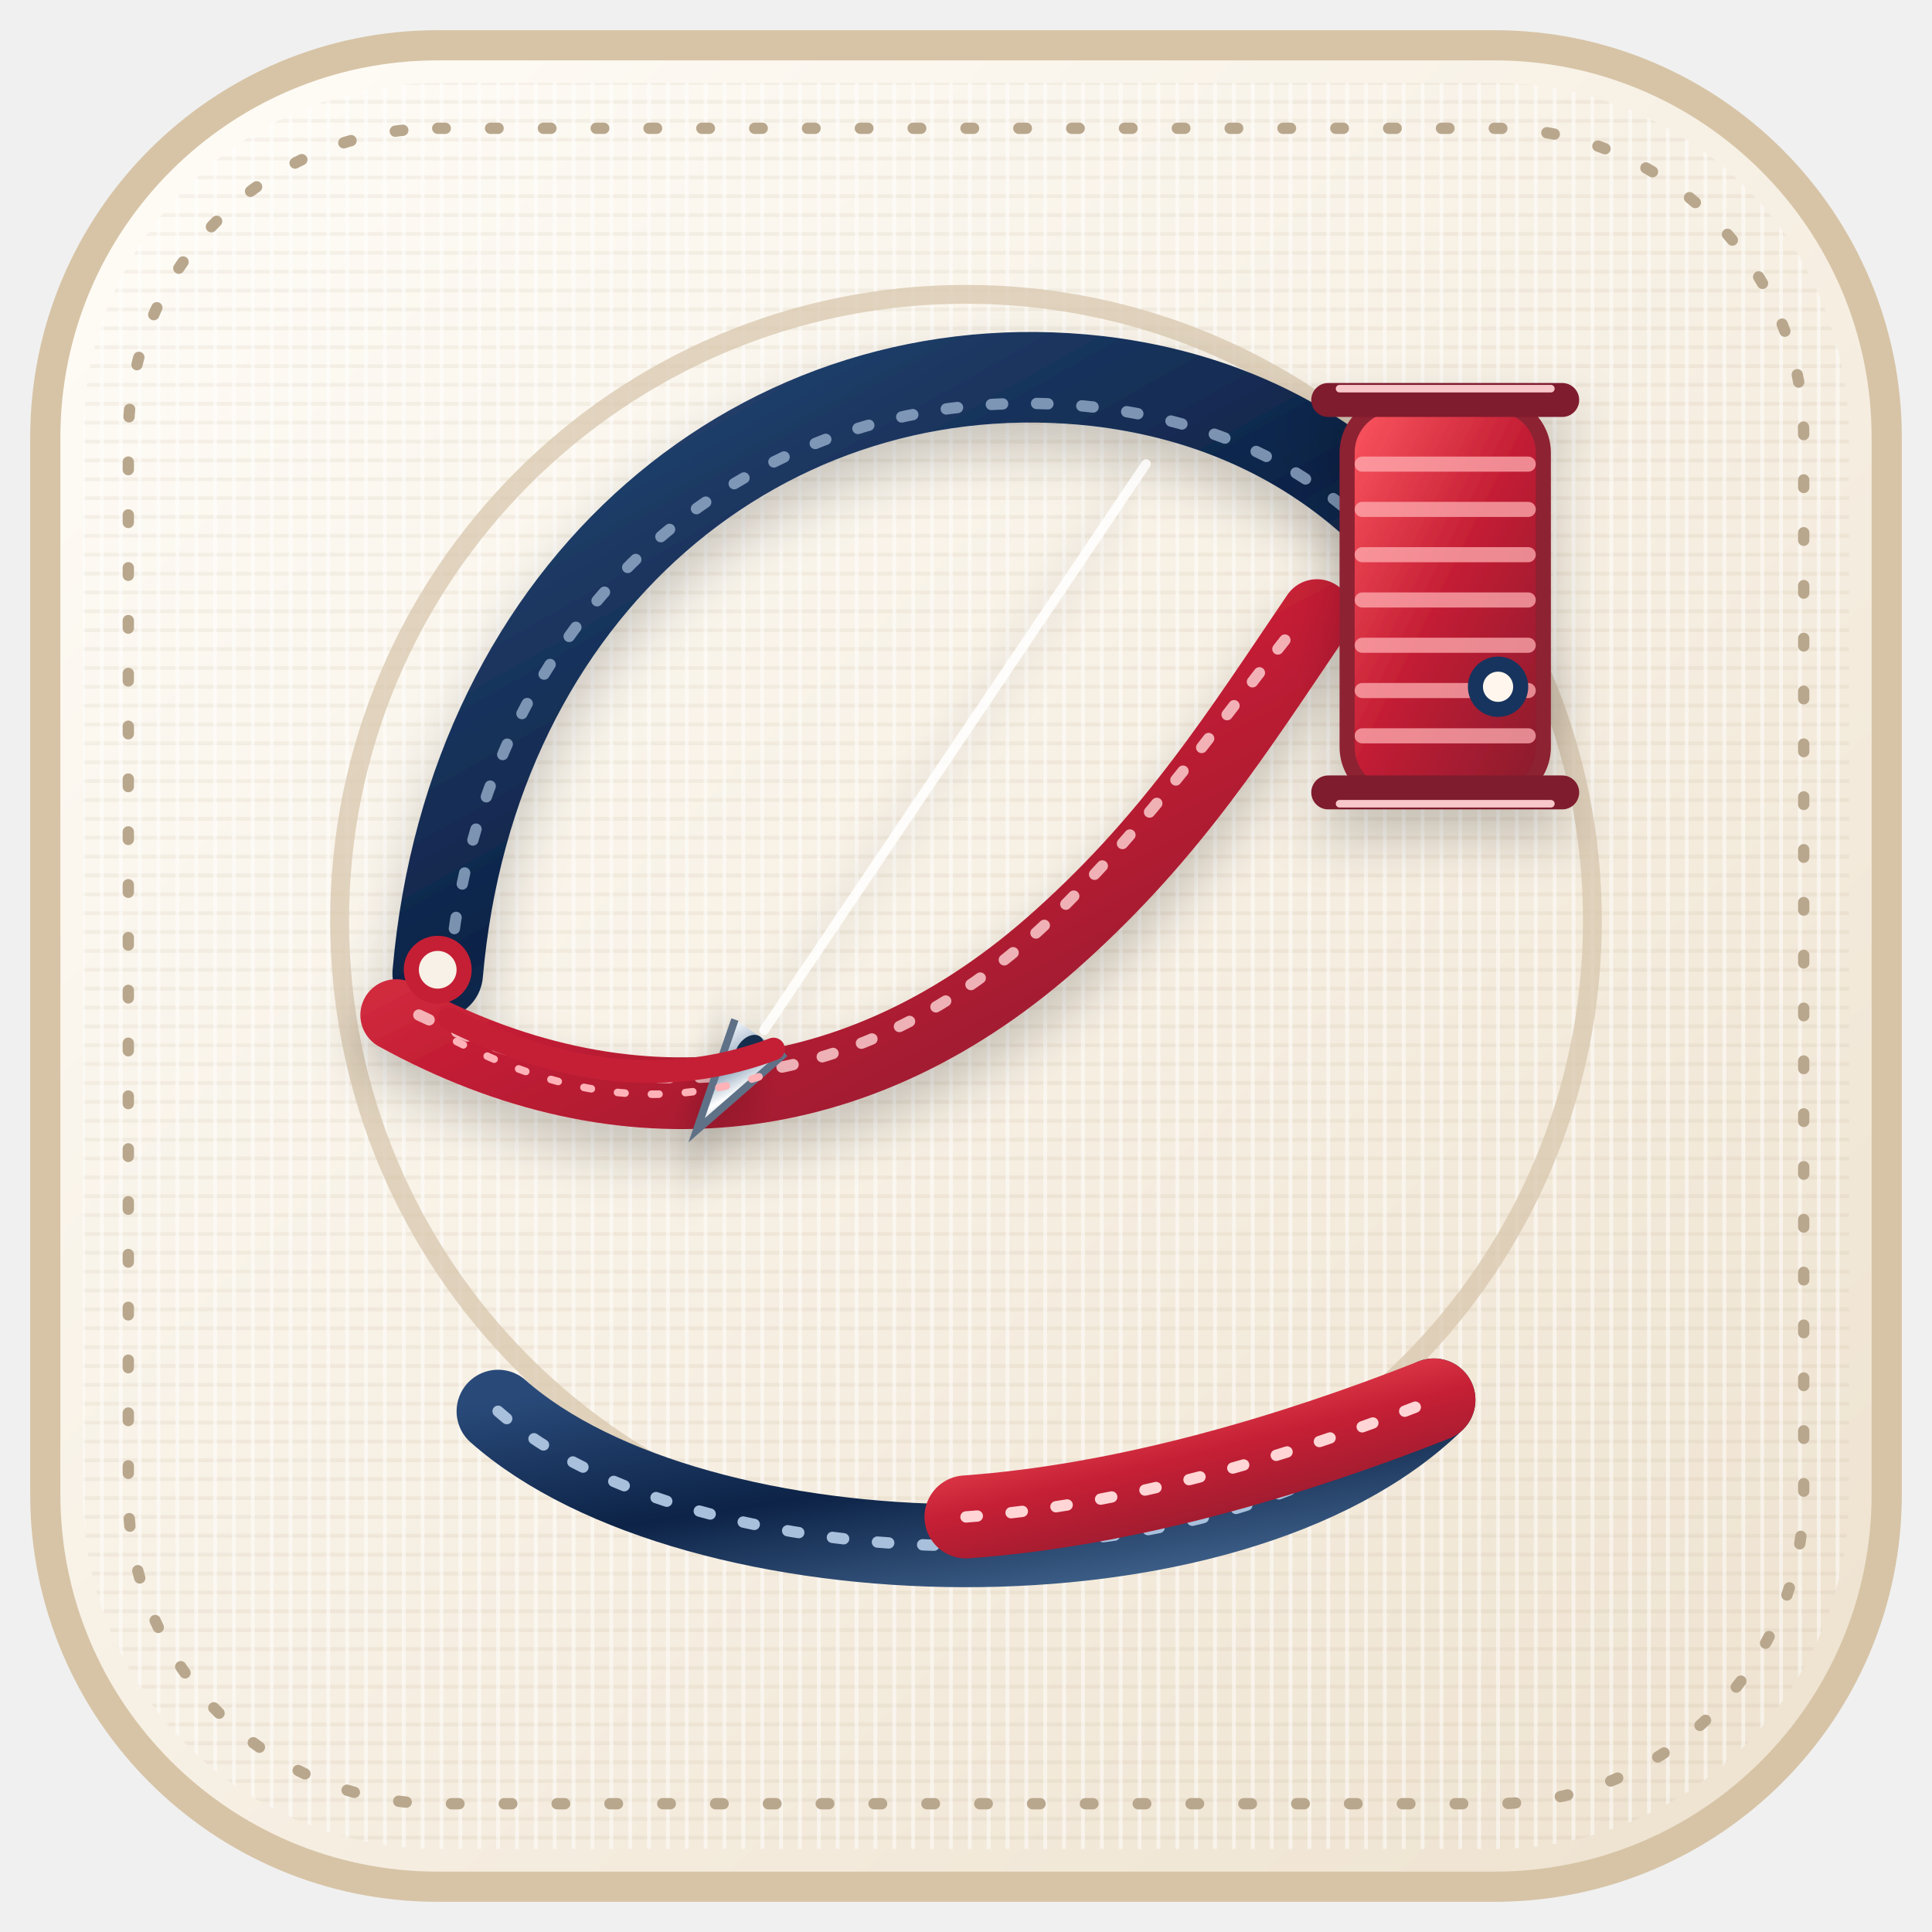
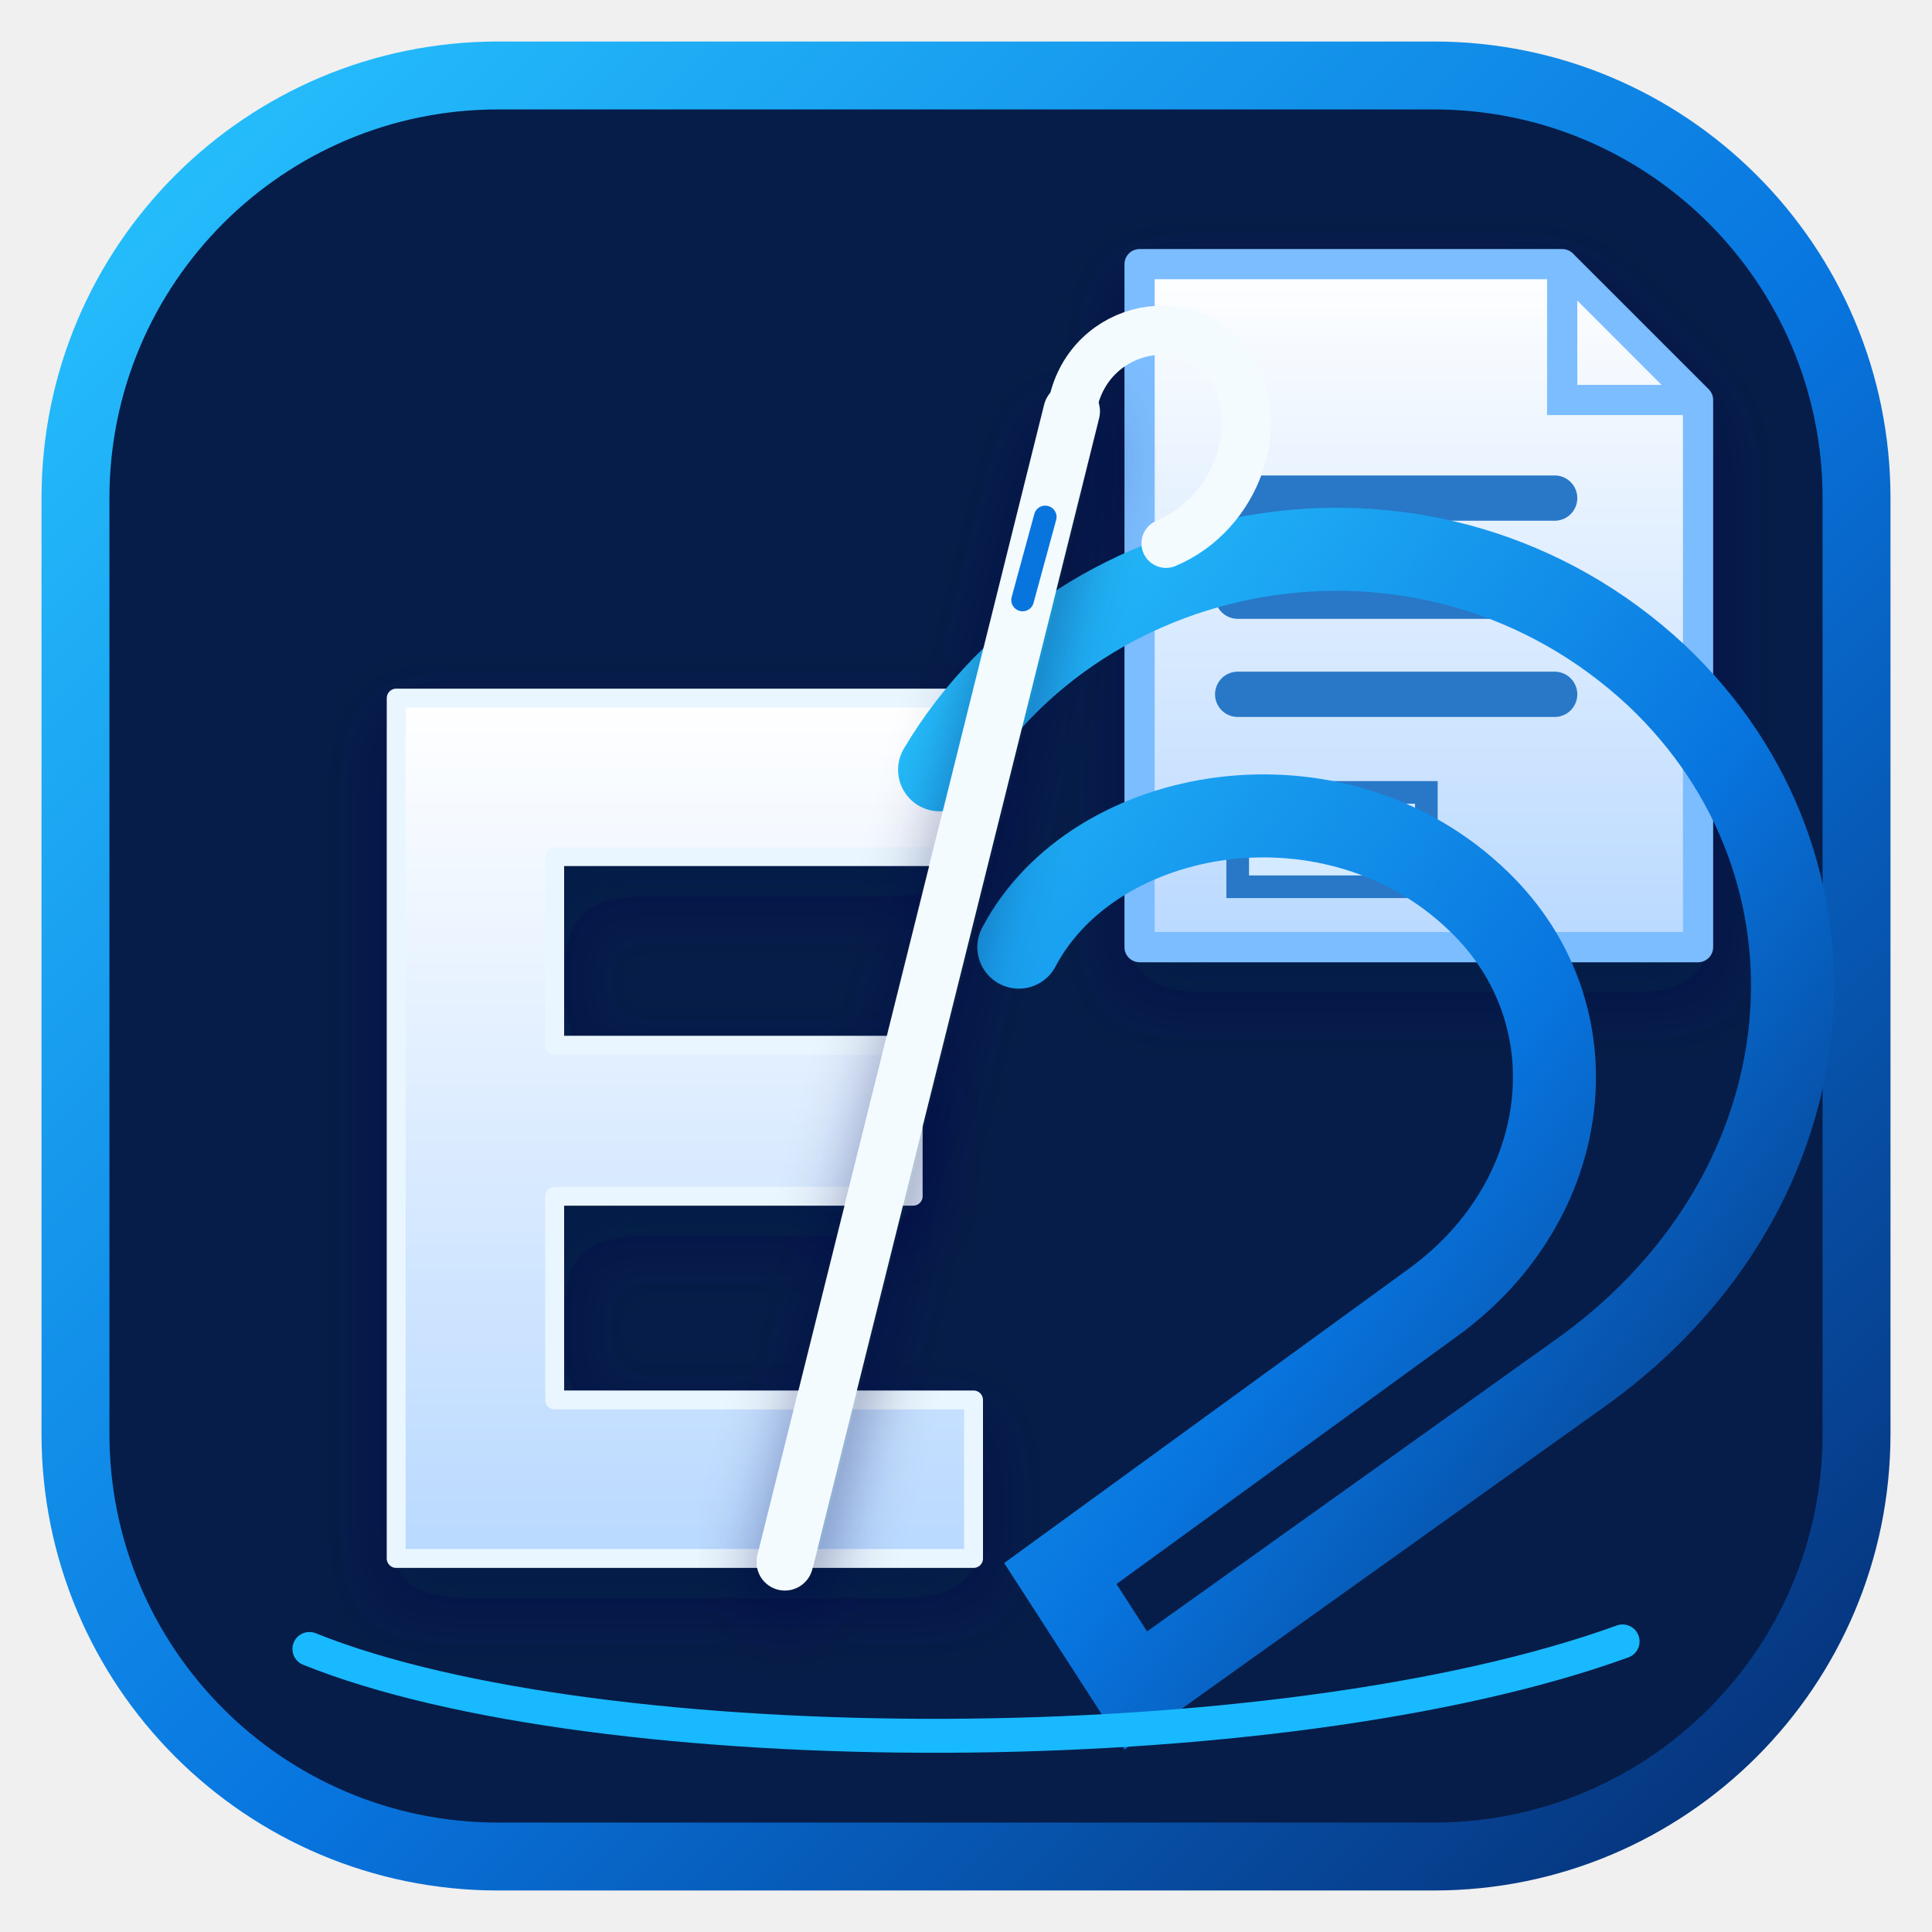
- <svg xmlns="http://www.w3.org/2000/svg" viewBox="0 0 512 512" role="img" aria-labelledby="title desc">
+ <svg xmlns="http://www.w3.org/2000/svg" viewBox="0 0 512 512">
  <defs>
-     <linearGradient id="fabric" x1="0" y1="0" x2="1" y2="1">
-       <stop offset="0" stop-color="#fffdf8" />
-       <stop offset="1" stop-color="#eee2cf" />
+     <linearGradient id="b" x1="0" y1="0" x2="1" y2="1">
+       <stop stop-color="#28c5ff" />
+       <stop offset=".55" stop-color="#0875df" />
+       <stop offset="1" stop-color="#062c70" />
    </linearGradient>
-     <linearGradient id="navyThread" x1="0" y1="0" x2="1" y2="1">
-       <stop offset="0" stop-color="#294a79" />
-       <stop offset=".5" stop-color="#0d2347" />
-       <stop offset="1" stop-color="#42658f" />
+     <linearGradient id="w" x1="0" y1="0" x2="0" y2="1">
+       <stop stop-color="#fff" />
+       <stop offset="1" stop-color="#b9d9ff" />
    </linearGradient>
-     <linearGradient id="redThread" x1="0" y1="0" x2="1" y2="1">
-       <stop offset="0" stop-color="#ff5962" />
-       <stop offset=".48" stop-color="#c51f35" />
-       <stop offset="1" stop-color="#861a2c" />
-     </linearGradient>
-     <linearGradient id="steel" x1="0" y1="0" x2="1" y2="1">
-       <stop offset="0" stop-color="#f8fbff" />
-       <stop offset=".38" stop-color="#8fa5bc" />
-       <stop offset=".62" stop-color="#fff" />
-       <stop offset="1" stop-color="#526982" />
-     </linearGradient>
-     <pattern id="weave" width="10" height="10" patternUnits="userSpaceOnUse">
-       <path d="M0 2H10M0 7H10" stroke="#9b866c" stroke-opacity=".09" stroke-width="1" />
-       <path d="M2 0V10M7 0V10" stroke="#fff" stroke-opacity=".55" stroke-width="1" />
-     </pattern>
-     <filter id="softShadow" x="-30%" y="-30%" width="160%" height="160%">
-       <feGaussianBlur in="SourceAlpha" stdDeviation="7" />
-       <feOffset dy="7" />
-       <feComponentTransfer>
-         <feFuncA type="linear" slope=".2" />
-       </feComponentTransfer>
-       <feMerge>
-         <feMergeNode />
-         <feMergeNode in="SourceGraphic" />
-       </feMerge>
+     <filter id="s" x="-30%" y="-30%" width="160%" height="160%">
+       <feDropShadow dx="0" dy="8" stdDeviation="9" flood-color="#001b45" flood-opacity=".45" />
    </filter>
  </defs>
-   <rect x="12" y="12" width="488" height="488" rx="104" fill="url(#fabric)" stroke="#d7c4a6" stroke-width="8" />
-   <rect x="22" y="22" width="468" height="468" rx="94" fill="url(#weave)" opacity=".9" />
-   <rect x="34" y="34" width="444" height="444" rx="82" fill="none" stroke="#b9a78d" stroke-width="3" stroke-dasharray="2 12" stroke-linecap="round" />
-   <circle cx="256" cy="244" r="166" fill="none" stroke="#d8c7ad" stroke-width="5" opacity=".75" />
-   <path d="M116 258C125 155 203 91 291 101C342 107 379 137 398 181" fill="none" stroke="url(#navyThread)" stroke-width="24" stroke-linecap="round" filter="url(#softShadow)" />
-   <path d="M119 258C128 157 205 98 291 108C340 114 370 139 391 179" fill="none" stroke="#a8c0dc" stroke-opacity=".7" stroke-width="3" stroke-dasharray="3 9" stroke-linecap="round" />
-   <path d="M105 269C165 302 228 296 281 248C311 221 328 194 349 163" fill="none" stroke="url(#redThread)" stroke-width="19" stroke-linecap="round" filter="url(#softShadow)" />
-   <path d="M111 269C170 297 229 290 277 245C306 217 324 190 345 164" fill="none" stroke="#ffd5d5" stroke-opacity=".8" stroke-width="3" stroke-dasharray="3 8" stroke-linecap="round" />
-   <g transform="translate(357 92)" filter="url(#softShadow)">
-     <rect x="0" y="15" width="52" height="104" rx="13" fill="url(#redThread)" stroke="#8d2032" stroke-width="4" />
-     <path d="M4 31H48M4 43H48M4 55H48M4 67H48M4 79H48M4 91H48M4 103H48" stroke="#ffadb1" stroke-width="4" stroke-linecap="round" opacity=".75" />
-     <path d="M-5 14H57M-5 118H57" stroke="#7f1d2d" stroke-width="9" stroke-linecap="round" />
-     <path d="M-2 11H54M-2 121H54" stroke="#f8c7c9" stroke-width="2" stroke-linecap="round" />
-   </g>
-   <g transform="rotate(34 245 210)" filter="url(#softShadow)">
-     <path d="M245 98L245 296" stroke="url(#steel)" stroke-width="13" stroke-linecap="round" />
-     <path d="M245 105L245 286" stroke="#fff" stroke-opacity=".82" stroke-width="2.5" stroke-linecap="round" />
-     <path d="M237 288L245 318L253 288" fill="url(#steel)" stroke="#5e7187" stroke-width="2" />
-     <ellipse cx="245" cy="293" rx="3.4" ry="5" fill="#172d4d" />
-   </g>
-   <path d="M119 270C153 287 181 287 205 278" fill="none" stroke="#c51f35" stroke-width="6" stroke-linecap="round" />
-   <path d="M121 276C154 293 181 293 205 284" fill="none" stroke="#ffb2b7" stroke-width="2" stroke-dasharray="2 7" stroke-linecap="round" />
-   <path d="M132 374C184 420 326 424 380 371" fill="none" stroke="url(#navyThread)" stroke-width="22" stroke-linecap="round" />
-   <path d="M132 374C184 420 326 424 380 371" fill="none" stroke="#a8c0dc" stroke-width="3" stroke-dasharray="3 9" stroke-linecap="round" />
-   <path d="M256 402C298 399 342 386 380 371" fill="none" stroke="url(#redThread)" stroke-width="22" stroke-linecap="round" />
-   <path d="M256 402C298 399 342 386 380 371" fill="none" stroke="#ffd5d5" stroke-width="3" stroke-dasharray="3 9" stroke-linecap="round" />
-   <circle cx="116" cy="257" r="7" fill="#f7f1e7" stroke="#c51f35" stroke-width="4" />
-   <circle cx="397" cy="182" r="6" fill="#fff7ed" stroke="#17345e" stroke-width="4" />
+   <rect x="20" y="20" width="472" height="472" rx="112" fill="#061d49" stroke="url(#b)" stroke-width="18" />
+   <path d="M302 70h112l36 36v145H302z" fill="url(#w)" stroke="#7bbdff" stroke-width="8" stroke-linejoin="round" filter="url(#s)" />
+   <path d="M414 70v36h36" fill="none" stroke="#7bbdff" stroke-width="8" />
+   <path d="M328 132h84M328 158h84M328 184h84" stroke="#2878c7" stroke-width="12" stroke-linecap="round" />
+   <path d="M328 210h50v25h-50z" fill="#d4eaff" stroke="#2878c7" stroke-width="6" />
+   <path d="M105 185h150v42H147v50h95v40h-95v54h111v42H105z" fill="url(#w)" stroke="#eaf6ff" stroke-width="5" stroke-linejoin="round" filter="url(#s)" />
+   <path d="M270 251c20-38 84-49 122-12 31 30 25 79-12 106l-99 72 20 31 119-85c66-48 73-133 19-184-59-55-152-39-190 25" fill="none" stroke="url(#b)" stroke-width="22" stroke-linecap="round" />
+   <path d="M284 109 208 414" stroke="#f4fbff" stroke-width="15" stroke-linecap="round" filter="url(#s)" />
+   <path d="M277 137l-6 22" stroke="#0875df" stroke-width="6" stroke-linecap="round" />
+   <path d="M284 109c3-22 30-29 42-12 10 15 2 39-17 47" fill="none" stroke="#f4fbff" stroke-width="13" stroke-linecap="round" />
+   <path d="M82 437c77 31 257 31 348-2" fill="none" stroke="#19b9ff" stroke-width="9" stroke-linecap="round" />
</svg>
